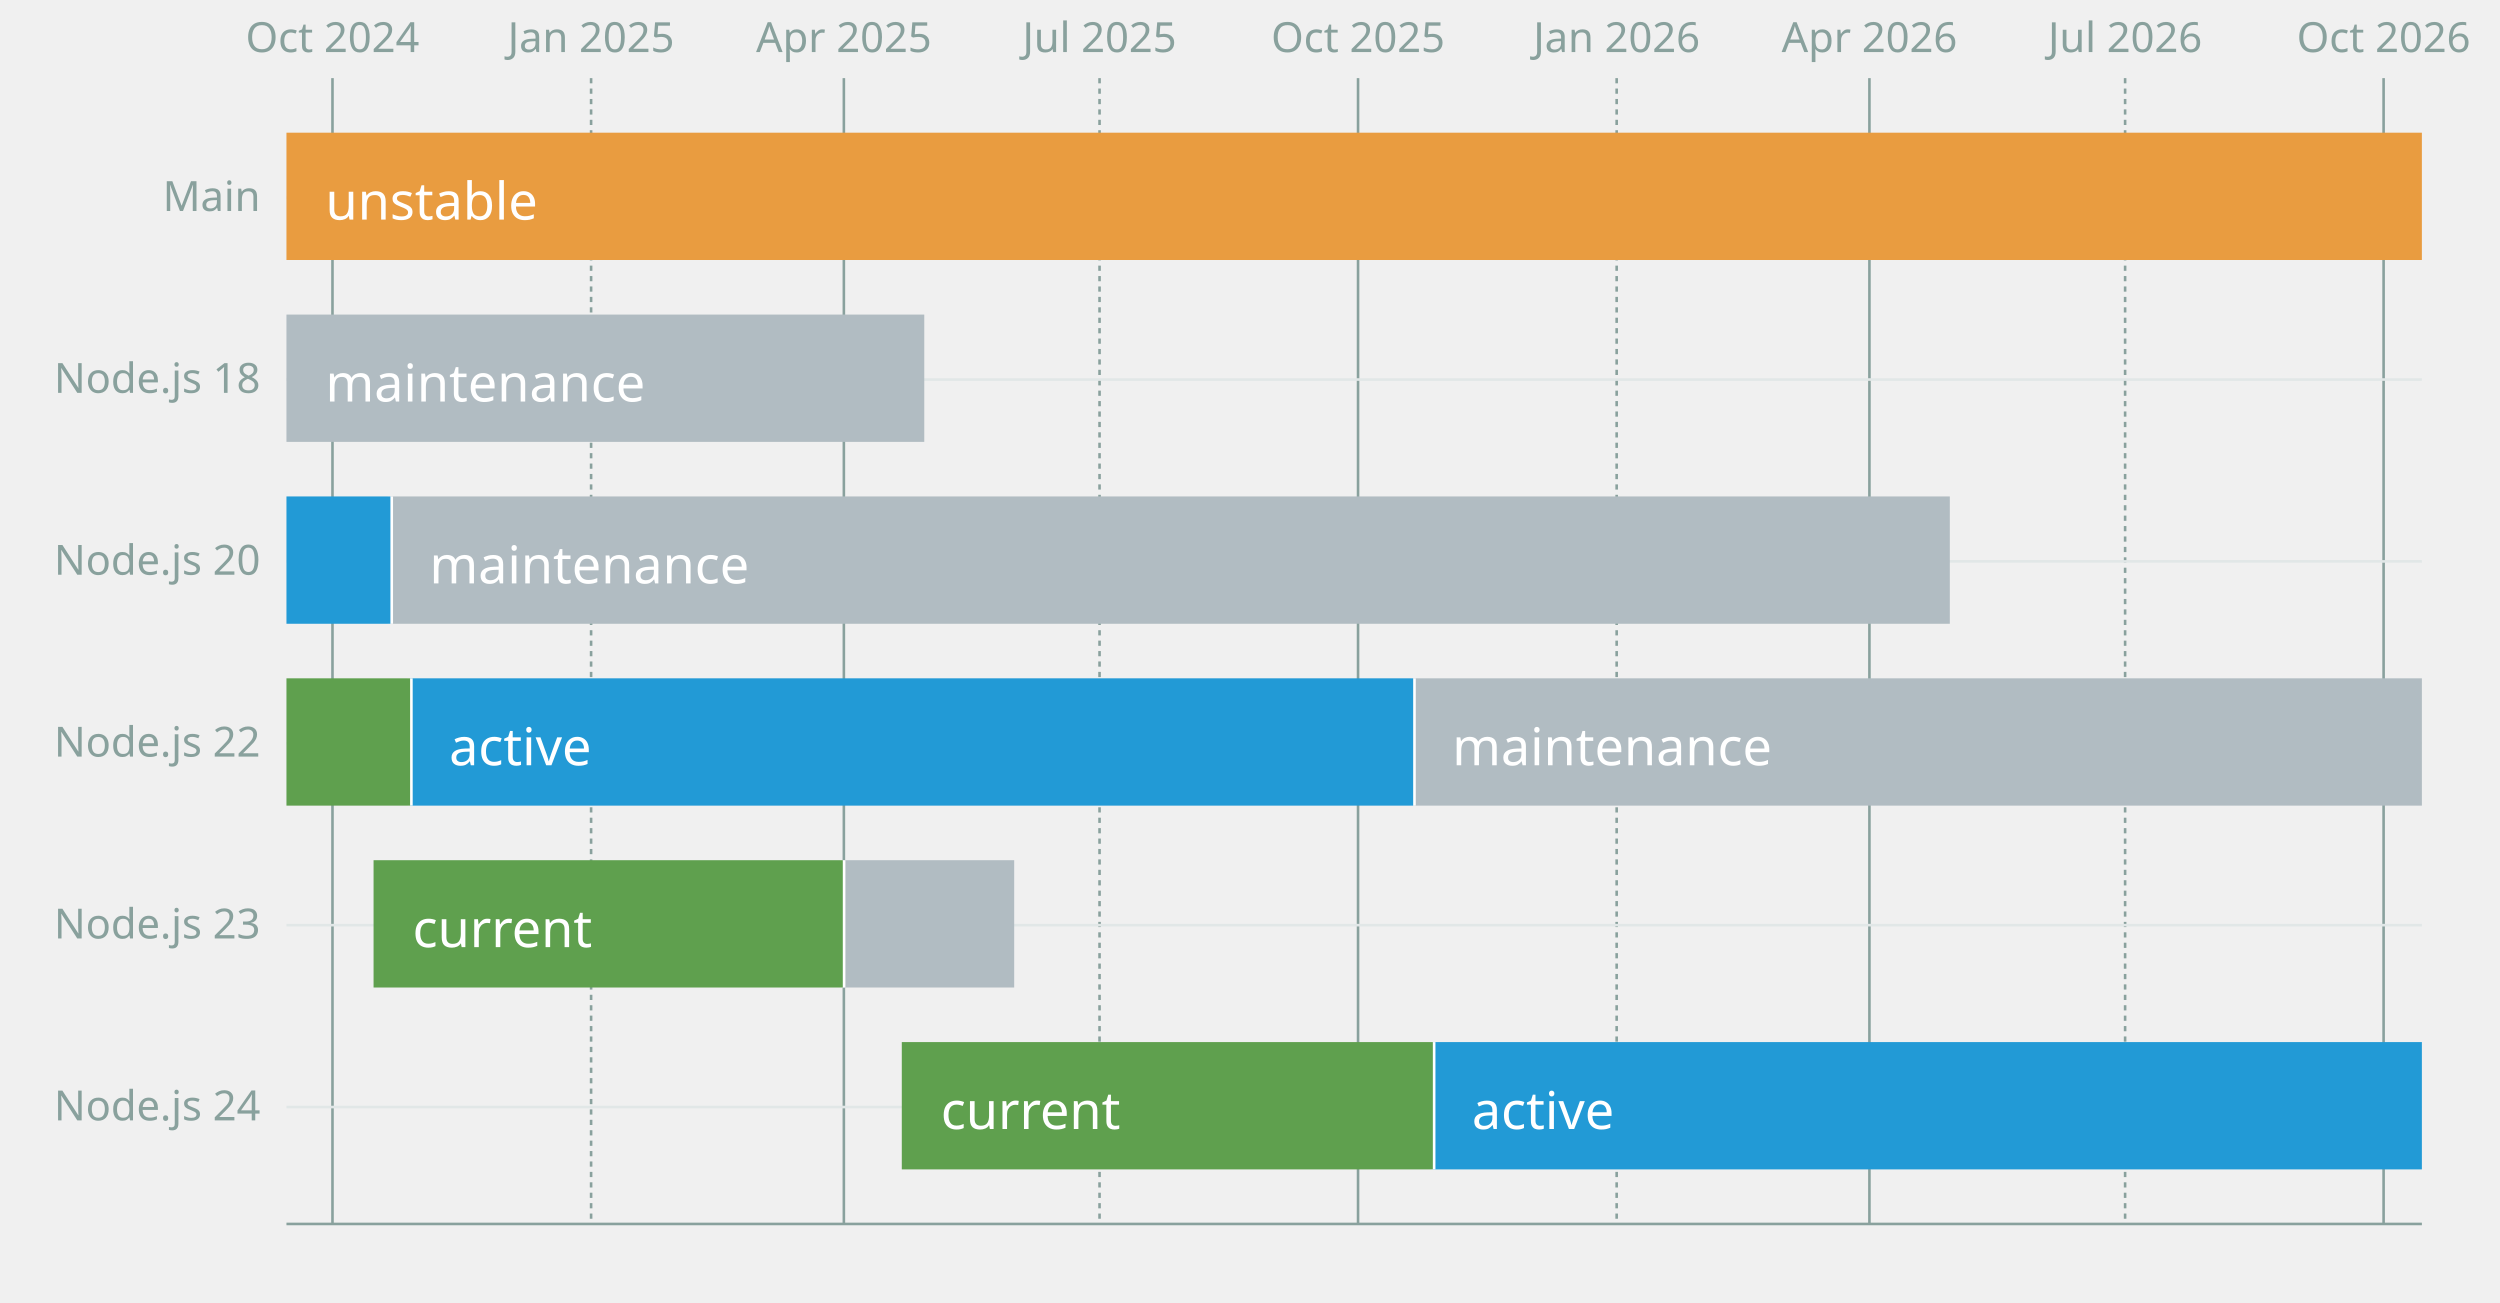
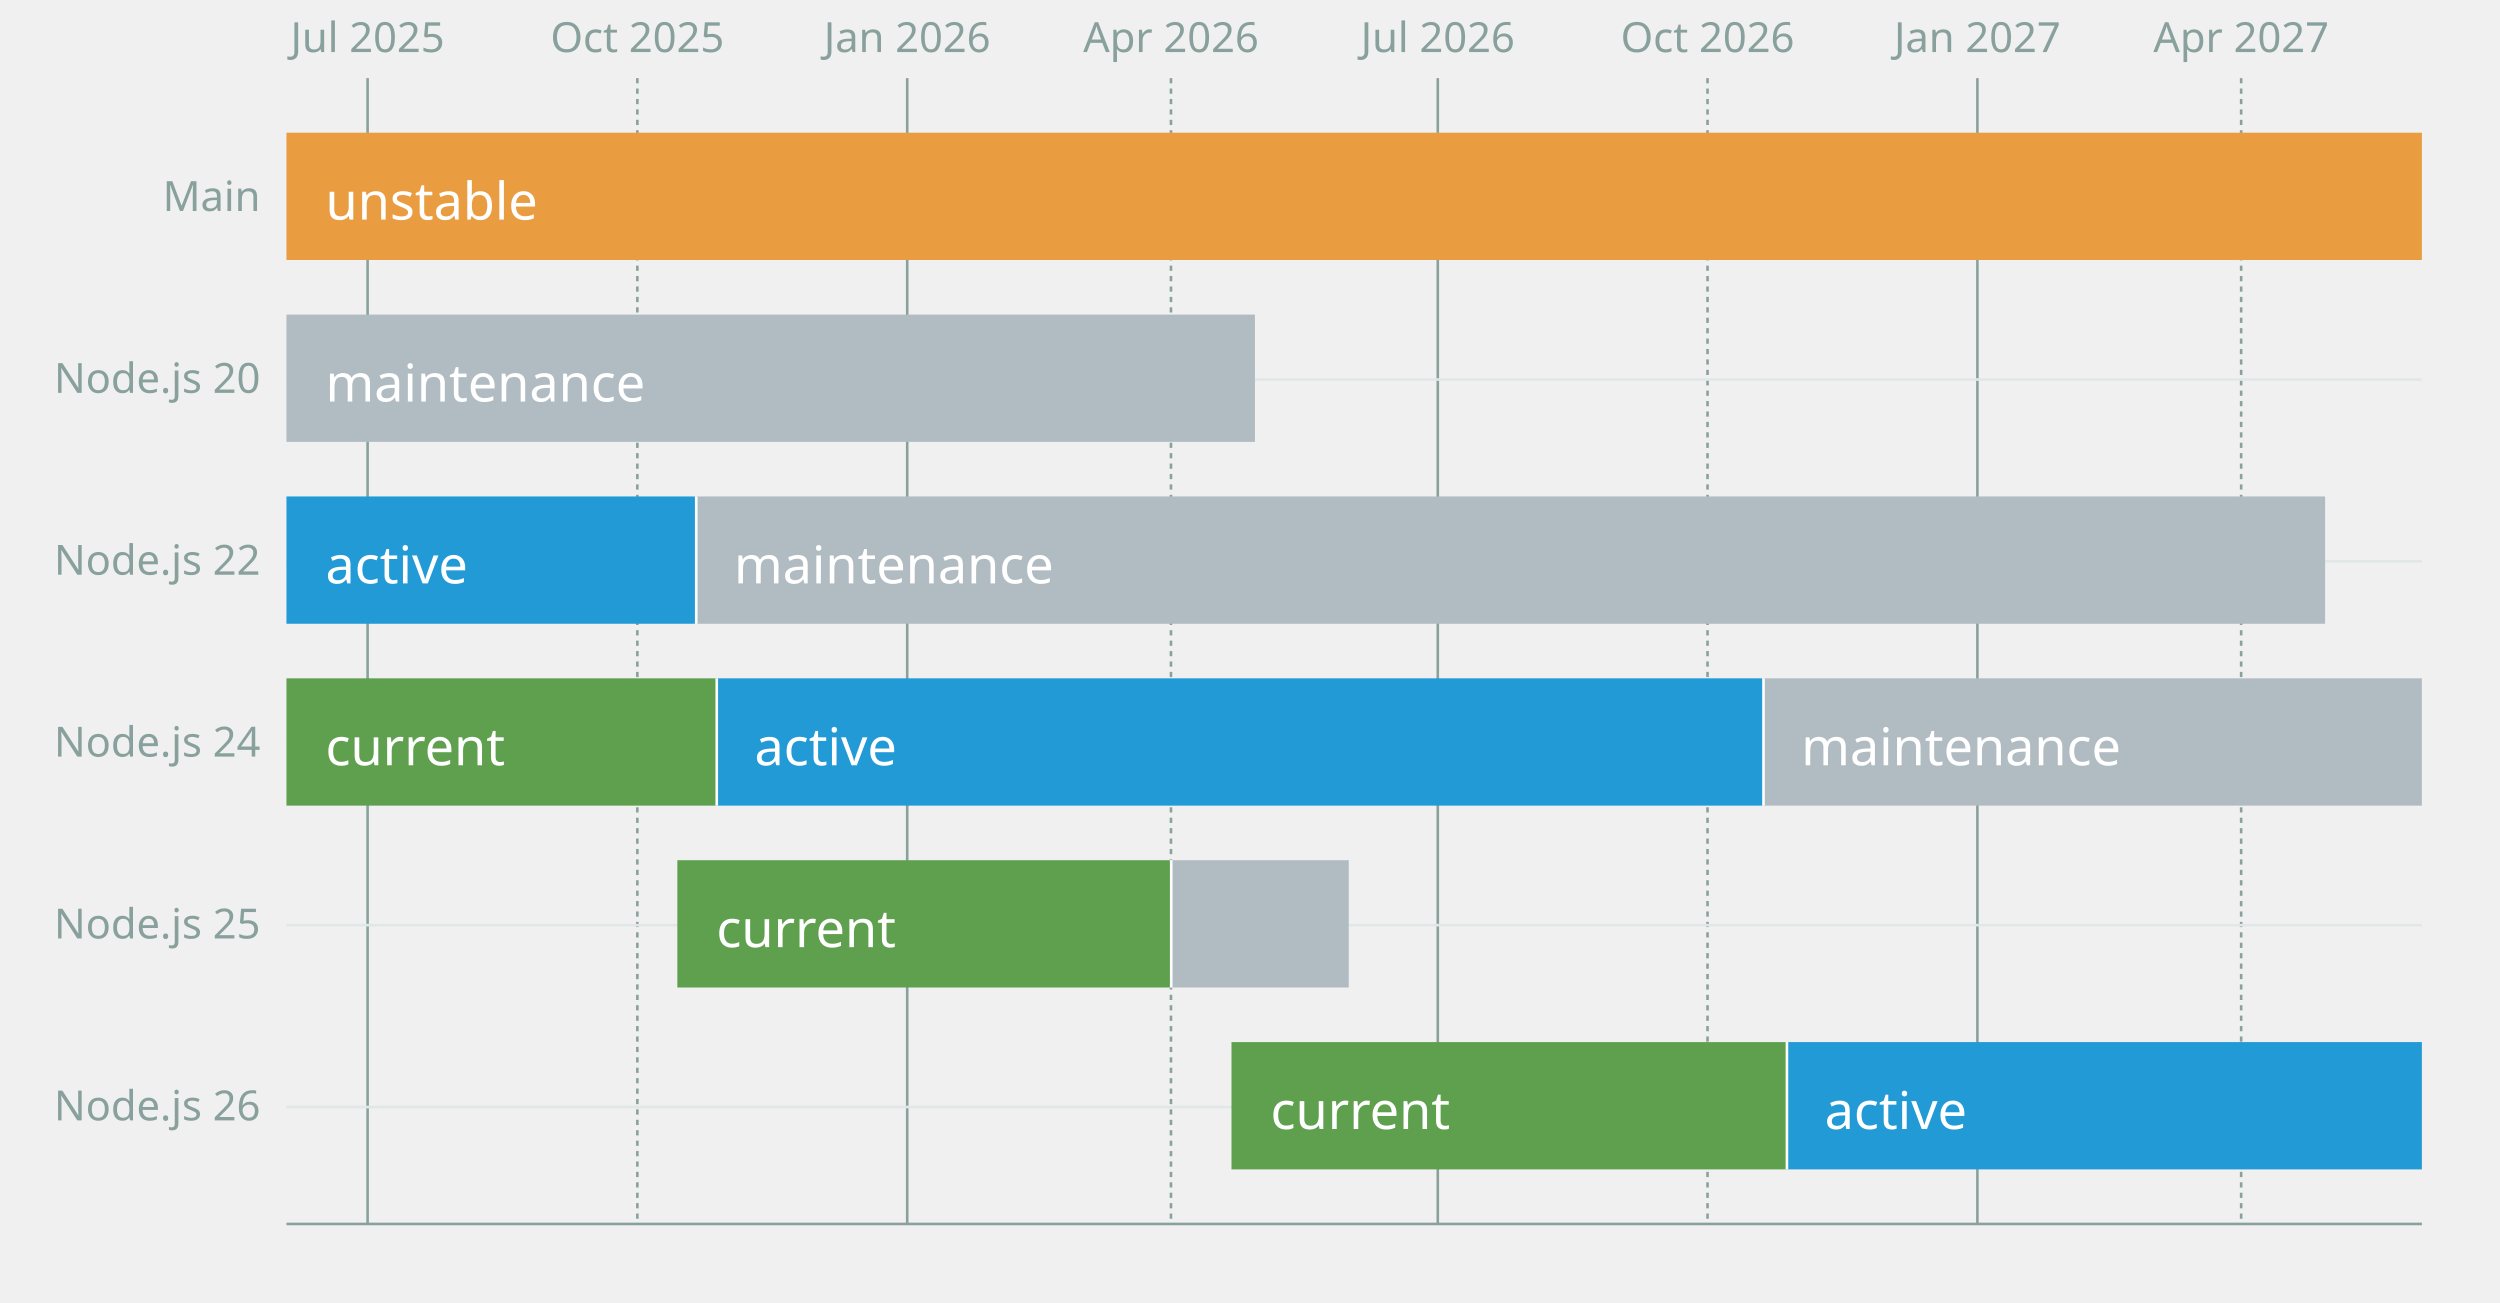
<svg xmlns="http://www.w3.org/2000/svg" width="960" height="500">
  <defs>
    <style type="text/css"> 
.current {
  fill: #5fa04e;
}
.active {
  fill: #229ad6;
}
.maintenance {
  fill: #b1bcc2;
}
.unstable {
  fill: #e99c40;
}
.bar-join {
  fill: #ffffff;
}
.bar-join.unstable, .bar-join.current {
  display: none;
}
.tick text {
  font: 16px sans-serif;
  fill: #89a19d;
}
.axis--y .tick text {
  text-anchor: end;
}
.label {
  fill: #fff;
  font: 20px sans-serif;
  font-weight: 100;
  text-anchor: start;
  dominant-baseline: middle;
  text-transform: uppercase;
} </style>
  </defs>
  <g id="bar-container" transform="translate(110, 30)">
    <g class="axis axis--x" fill="none" font-size="10" font-family="sans-serif" text-anchor="middle">
-       <g class="tick" opacity="1" transform="translate(17.17325,0)">
+       <g class="tick" opacity="1" transform="translate(30.65878,0)">
        <line stroke="#89a19d" y2="440" x1="0.5" x2="0.5" />
-         <text fill="#000" y="0" x="0.5" dy="-10">Oct 2024</text>
-       </g>
-       <g class="tick" opacity="1" transform="translate(116.4814,0)">
-         <line stroke="#89a19d" y2="440" x1="0.5" x2="0.5" stroke-dasharray="2,2" />
-         <text fill="#000" y="0" x="0.5" dy="-10">Jan 2025</text>
-       </g>
-       <g class="tick" opacity="1" transform="translate(213.5417,0)">
-         <line stroke="#89a19d" y2="440" x1="0.5" x2="0.5" />
-         <text fill="#000" y="0" x="0.5" dy="-10">Apr 2025</text>
-       </g>
-       <g class="tick" opacity="1" transform="translate(311.7259,0)">
-         <line stroke="#89a19d" y2="440" x1="0.5" x2="0.5" stroke-dasharray="2,2" />
        <text fill="#000" y="0" x="0.5" dy="-10">Jul 2025</text>
      </g>
-       <g class="tick" opacity="1" transform="translate(410.989,0)">
-         <line stroke="#89a19d" y2="440" x1="0.5" x2="0.5" />
+       <g class="tick" opacity="1" transform="translate(134.2405,0)">
+         <line stroke="#89a19d" y2="440" x1="0.5" x2="0.5" stroke-dasharray="2,2" />
        <text fill="#000" y="0" x="0.5" dy="-10">Oct 2025</text>
      </g>
-       <g class="tick" opacity="1" transform="translate(510.2971,0)">
-         <line stroke="#89a19d" y2="440" x1="0.5" x2="0.5" stroke-dasharray="2,2" />
+       <g class="tick" opacity="1" transform="translate(237.8691,0)">
+         <line stroke="#89a19d" y2="440" x1="0.5" x2="0.5" />
        <text fill="#000" y="0" x="0.5" dy="-10">Jan 2026</text>
      </g>
-       <g class="tick" opacity="1" transform="translate(607.3575,0)">
-         <line stroke="#89a19d" y2="440" x1="0.5" x2="0.5" />
+       <g class="tick" opacity="1" transform="translate(339.1521,0)">
+         <line stroke="#89a19d" y2="440" x1="0.5" x2="0.5" stroke-dasharray="2,2" />
        <text fill="#000" y="0" x="0.5" dy="-10">Apr 2026</text>
      </g>
-       <g class="tick" opacity="1" transform="translate(705.5417,0)">
-         <line stroke="#89a19d" y2="440" x1="0.5" x2="0.5" stroke-dasharray="2,2" />
+       <g class="tick" opacity="1" transform="translate(441.6079,0)">
+         <line stroke="#89a19d" y2="440" x1="0.5" x2="0.5" />
        <text fill="#000" y="0" x="0.5" dy="-10">Jul 2026</text>
      </g>
-       <g class="tick" opacity="1" transform="translate(804.8048,0)">
+       <g class="tick" opacity="1" transform="translate(545.1895,0)">
+         <line stroke="#89a19d" y2="440" x1="0.5" x2="0.5" stroke-dasharray="2,2" />
+         <text fill="#000" y="0" x="0.5" dy="-10">Oct 2026</text>
+       </g>
+       <g class="tick" opacity="1" transform="translate(648.8181,0)">
        <line stroke="#89a19d" y2="440" x1="0.5" x2="0.5" />
-         <text fill="#000" y="0" x="0.5" dy="-10">Oct 2026</text>
+         <text fill="#000" y="0" x="0.5" dy="-10">Jan 2027</text>
+       </g>
+       <g class="tick" opacity="1" transform="translate(750.1011,0)">
+         <line stroke="#89a19d" y2="440" x1="0.5" x2="0.5" stroke-dasharray="2,2" />
+         <text fill="#000" y="0" x="0.5" dy="-10">Apr 2027</text>
      </g>
    </g>
    <g class="axis axis--y" fill="none" font-size="10" font-family="sans-serif" text-anchor="start">
      <g class="tick" opacity="1" transform="translate(0,45.39683)">
        <line stroke="#e1e7e7" x2="820" y1="0.5" y2="0.5" />
        <text fill="#000" x="0" y="0.5" dy="0.32em" dx="-10">Main</text>
      </g>
      <g class="tick" opacity="1" transform="translate(0,115.2381)">
        <line stroke="#e1e7e7" x2="820" y1="0.5" y2="0.5" />
-         <text fill="#000" x="0" y="0.5" dy="0.32em" dx="-10">Node.js 18</text>
+         <text fill="#000" x="0" y="0.5" dy="0.32em" dx="-10">Node.js 20</text>
      </g>
      <g class="tick" opacity="1" transform="translate(0,185.0794)">
        <line stroke="#e1e7e7" x2="820" y1="0.5" y2="0.5" />
-         <text fill="#000" x="0" y="0.5" dy="0.32em" dx="-10">Node.js 20</text>
+         <text fill="#000" x="0" y="0.5" dy="0.32em" dx="-10">Node.js 22</text>
      </g>
      <g class="tick" opacity="1" transform="translate(0,254.9206)">
        <line stroke="#e1e7e7" x2="820" y1="0.5" y2="0.5" />
-         <text fill="#000" x="0" y="0.5" dy="0.32em" dx="-10">Node.js 22</text>
+         <text fill="#000" x="0" y="0.5" dy="0.32em" dx="-10">Node.js 24</text>
      </g>
      <g class="tick" opacity="1" transform="translate(0,324.7619)">
        <line stroke="#e1e7e7" x2="820" y1="0.5" y2="0.5" />
-         <text fill="#000" x="0" y="0.5" dy="0.32em" dx="-10">Node.js 23</text>
+         <text fill="#000" x="0" y="0.5" dy="0.32em" dx="-10">Node.js 25</text>
      </g>
      <g class="tick" opacity="1" transform="translate(0,394.6032)">
        <line stroke="#e1e7e7" x2="820" y1="0.5" y2="0.5" />
-         <text fill="#000" x="0" y="0.5" dy="0.32em" dx="-10">Node.js 24</text>
+         <text fill="#000" x="0" y="0.5" dy="0.32em" dx="-10">Node.js 26</text>
      </g>
      <line y1="440" y2="440" x2="820" stroke="#89a19d" />
    </g>
    <g>
      <rect class="bar unstable" x="0" y="20.952" width="820" height="48.889" />
      <rect class="bar-join unstable" x="-1" y="20.952" width="2" height="48.889" style="opacity: 0;" />
      <text class="label" x="15" y="47.397" style="opacity: 1;">unstable</text>
    </g>
    <g>
-       <rect class="bar maintenance" x="0" y="90.794" width="244.921" height="48.889" />
+       <rect class="bar maintenance" x="0" y="90.794" width="371.897" height="48.889" />
      <rect class="bar-join maintenance" x="-1" y="90.794" width="2" height="48.889" style="opacity: 0;" />
      <text class="label" x="15" y="117.238" style="opacity: 1;">maintenance</text>
    </g>
    <g>
-       <rect class="bar maintenance" x="39.921" y="160.635" width="598.816" height="48.889" />
-       <rect class="bar-join maintenance" x="38.921" y="160.635" width="2" height="48.889" style="opacity: 1;" />
-       <text class="label" x="54.921" y="187.079" style="opacity: 1;">maintenance</text>
+       <rect class="bar maintenance" x="156.852" y="160.635" width="625.994" height="48.889" />
+       <rect class="bar-join maintenance" x="155.852" y="160.635" width="2" height="48.889" style="opacity: 1;" />
+       <text class="label" x="171.852" y="187.079" style="opacity: 1;">maintenance</text>
    </g>
    <g>
-       <rect class="bar active" x="0" y="160.635" width="39.921" height="48.889" />
+       <rect class="bar active" x="0" y="160.635" width="156.852" height="48.889" />
      <rect class="bar-join active" x="-1" y="160.635" width="2" height="48.889" style="opacity: 0;" />
-       <text class="label" x="15" y="187.079" style="opacity: 0;">active</text>
+       <text class="label" x="15" y="187.079" style="opacity: 1;">active</text>
    </g>
    <g>
-       <rect class="bar maintenance" x="432.658" y="230.476" width="387.342" height="48.889" />
-       <rect class="bar-join maintenance" x="431.658" y="230.476" width="2" height="48.889" style="opacity: 1;" />
-       <text class="label" x="447.658" y="256.921" style="opacity: 1;">maintenance</text>
+       <rect class="bar maintenance" x="566.675" y="230.476" width="253.325" height="48.889" />
+       <rect class="bar-join maintenance" x="565.675" y="230.476" width="2" height="48.889" style="opacity: 1;" />
+       <text class="label" x="581.675" y="256.921" style="opacity: 1;">maintenance</text>
    </g>
    <g>
-       <rect class="bar active" x="47.474" y="230.476" width="385.184" height="48.889" />
-       <rect class="bar-join active" x="46.474" y="230.476" width="2" height="48.889" style="opacity: 1;" />
-       <text class="label" x="62.474" y="256.921" style="opacity: 1;">active</text>
+       <rect class="bar active" x="164.733" y="230.476" width="401.942" height="48.889" />
+       <rect class="bar-join active" x="163.733" y="230.476" width="2" height="48.889" style="opacity: 1;" />
+       <text class="label" x="179.733" y="256.921" style="opacity: 1;">active</text>
    </g>
    <g>
-       <rect class="bar current" x="0" y="230.476" width="47.474" height="48.889" />
+       <rect class="bar current" x="0" y="230.476" width="164.733" height="48.889" />
      <rect class="bar-join current" x="-1" y="230.476" width="2" height="48.889" style="opacity: 0;" />
-       <text class="label" x="15" y="256.921" style="opacity: 0;">current</text>
+       <text class="label" x="15" y="256.921" style="opacity: 1;">current</text>
    </g>
    <g>
-       <rect class="bar maintenance" x="213.632" y="300.317" width="65.816" height="48.889" />
-       <rect class="bar-join maintenance" x="212.632" y="300.317" width="2" height="48.889" style="opacity: 1;" />
-       <text class="label" x="228.632" y="326.762" style="opacity: 0;">maintenance</text>
+       <rect class="bar maintenance" x="339.246" y="300.317" width="68.679" height="48.889" />
+       <rect class="bar-join maintenance" x="338.246" y="300.317" width="2" height="48.889" style="opacity: 1;" />
+       <text class="label" x="354.246" y="326.762" style="opacity: 0;">maintenance</text>
    </g>
    <g>
-       <rect class="bar current" x="33.447" y="300.317" width="180.184" height="48.889" />
-       <rect class="bar-join current" x="32.447" y="300.317" width="2" height="48.889" style="opacity: 0;" />
-       <text class="label" x="48.447" y="326.762" style="opacity: 1;">current</text>
+       <rect class="bar current" x="150.097" y="300.317" width="189.149" height="48.889" />
+       <rect class="bar-join current" x="149.097" y="300.317" width="2" height="48.889" style="opacity: 0;" />
+       <text class="label" x="165.097" y="326.762" style="opacity: 1;">current</text>
    </g>
    <g>
-       <rect class="bar active" x="440.211" y="370.159" width="379.789" height="48.889" />
-       <rect class="bar-join active" x="439.211" y="370.159" width="2" height="48.889" style="opacity: 1;" />
-       <text class="label" x="455.211" y="396.603" style="opacity: 1;">active</text>
+       <rect class="bar active" x="575.682" y="370.159" width="244.318" height="48.889" />
+       <rect class="bar-join active" x="574.682" y="370.159" width="2" height="48.889" style="opacity: 1;" />
+       <text class="label" x="590.682" y="396.603" style="opacity: 1;">active</text>
    </g>
    <g>
-       <rect class="bar current" x="236.289" y="370.159" width="203.921" height="48.889" />
-       <rect class="bar-join current" x="235.289" y="370.159" width="2" height="48.889" style="opacity: 0;" />
-       <text class="label" x="251.289" y="396.603" style="opacity: 1;">current</text>
+       <rect class="bar current" x="362.89" y="370.159" width="212.793" height="48.889" />
+       <rect class="bar-join current" x="361.89" y="370.159" width="2" height="48.889" style="opacity: 0;" />
+       <text class="label" x="377.89" y="396.603" style="opacity: 1;">current</text>
    </g>
  </g>
</svg>
